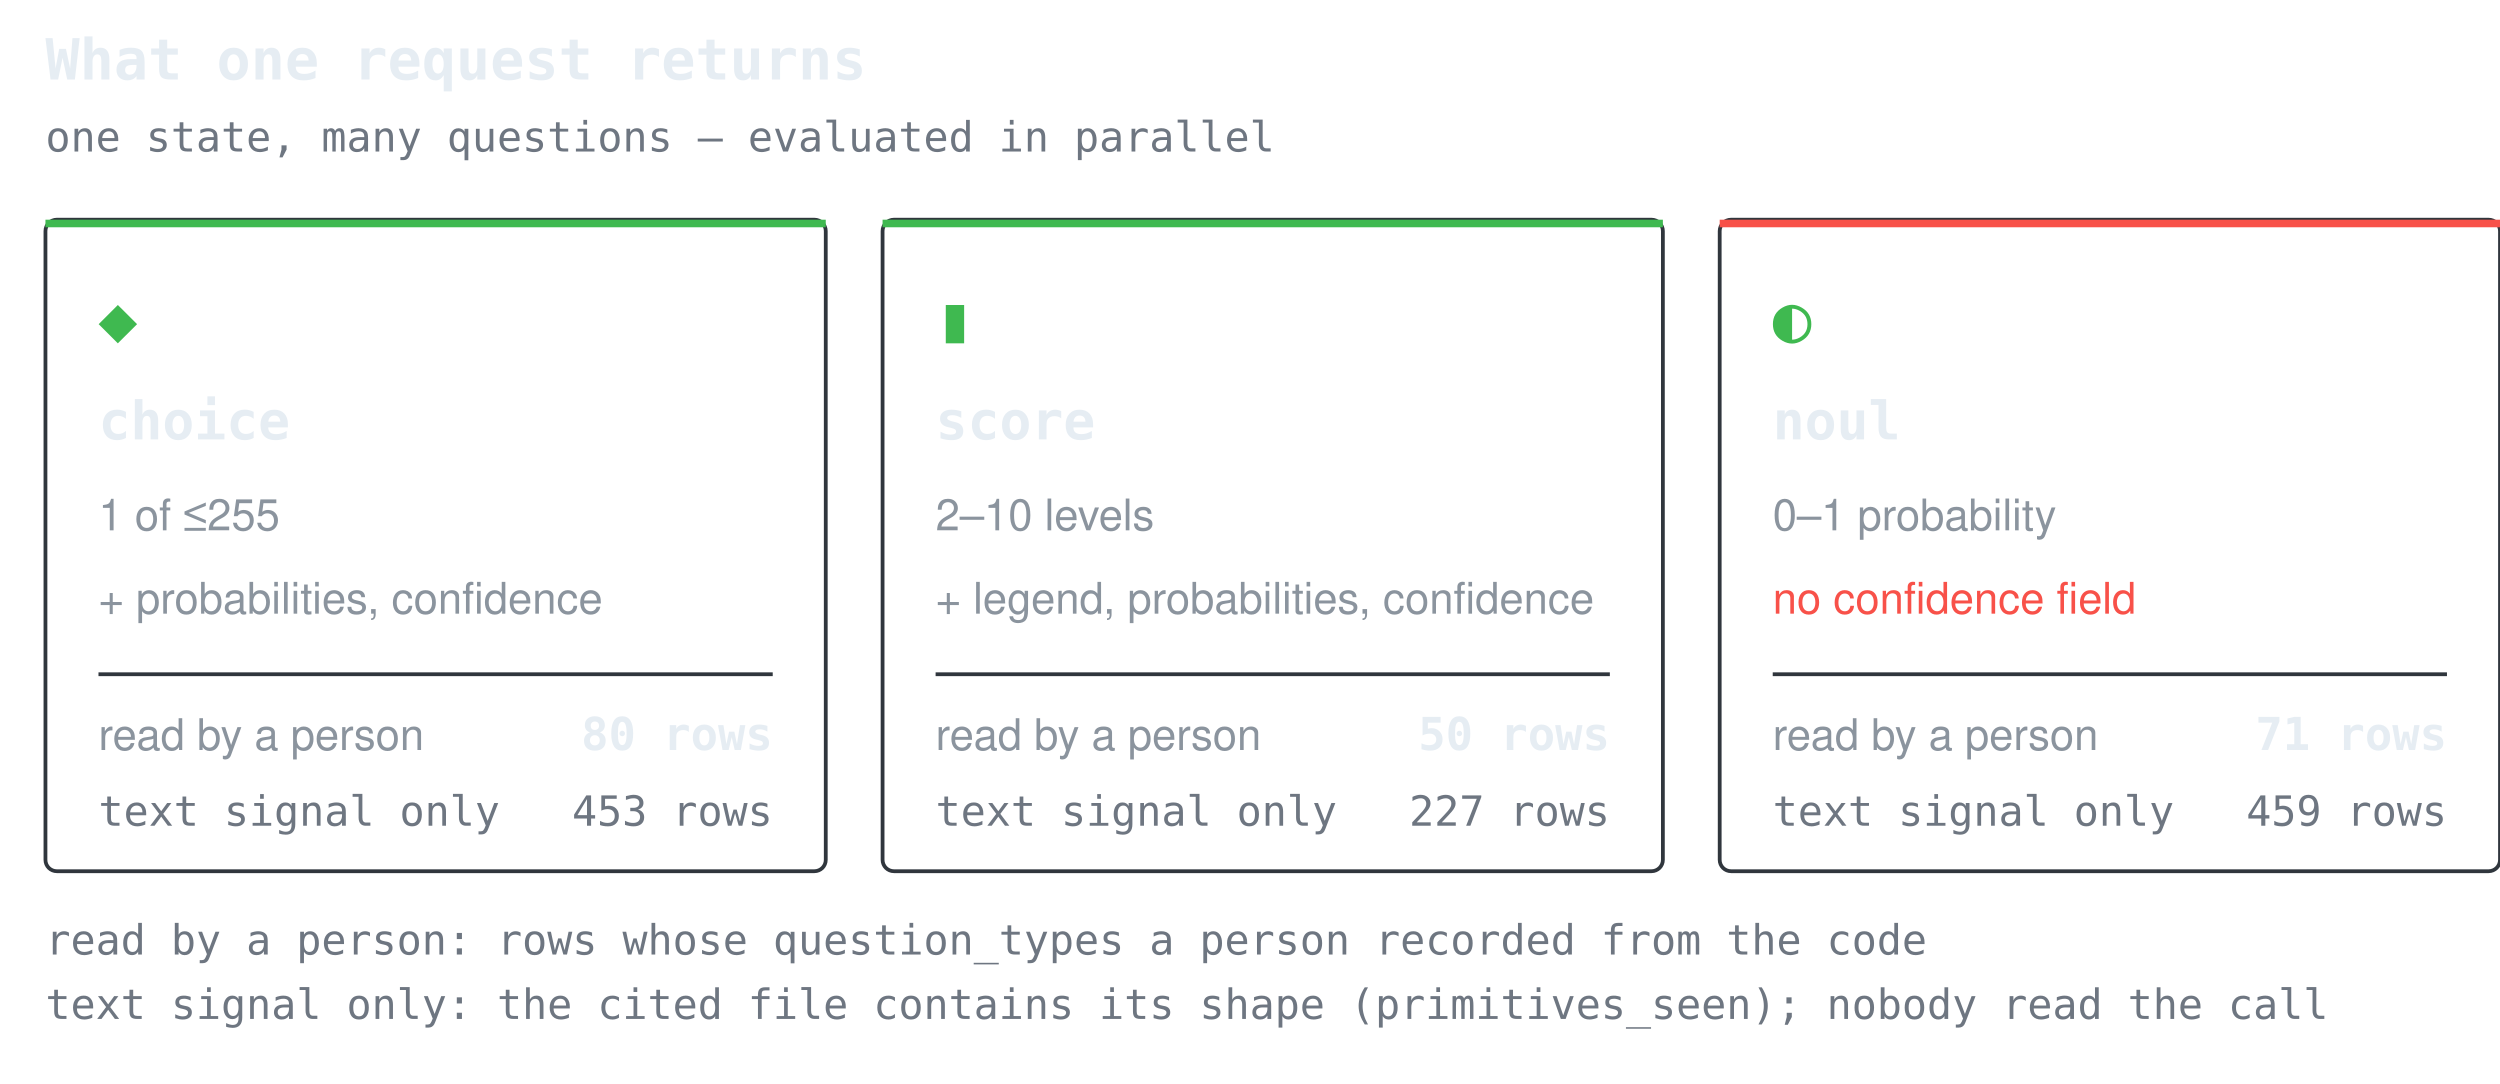
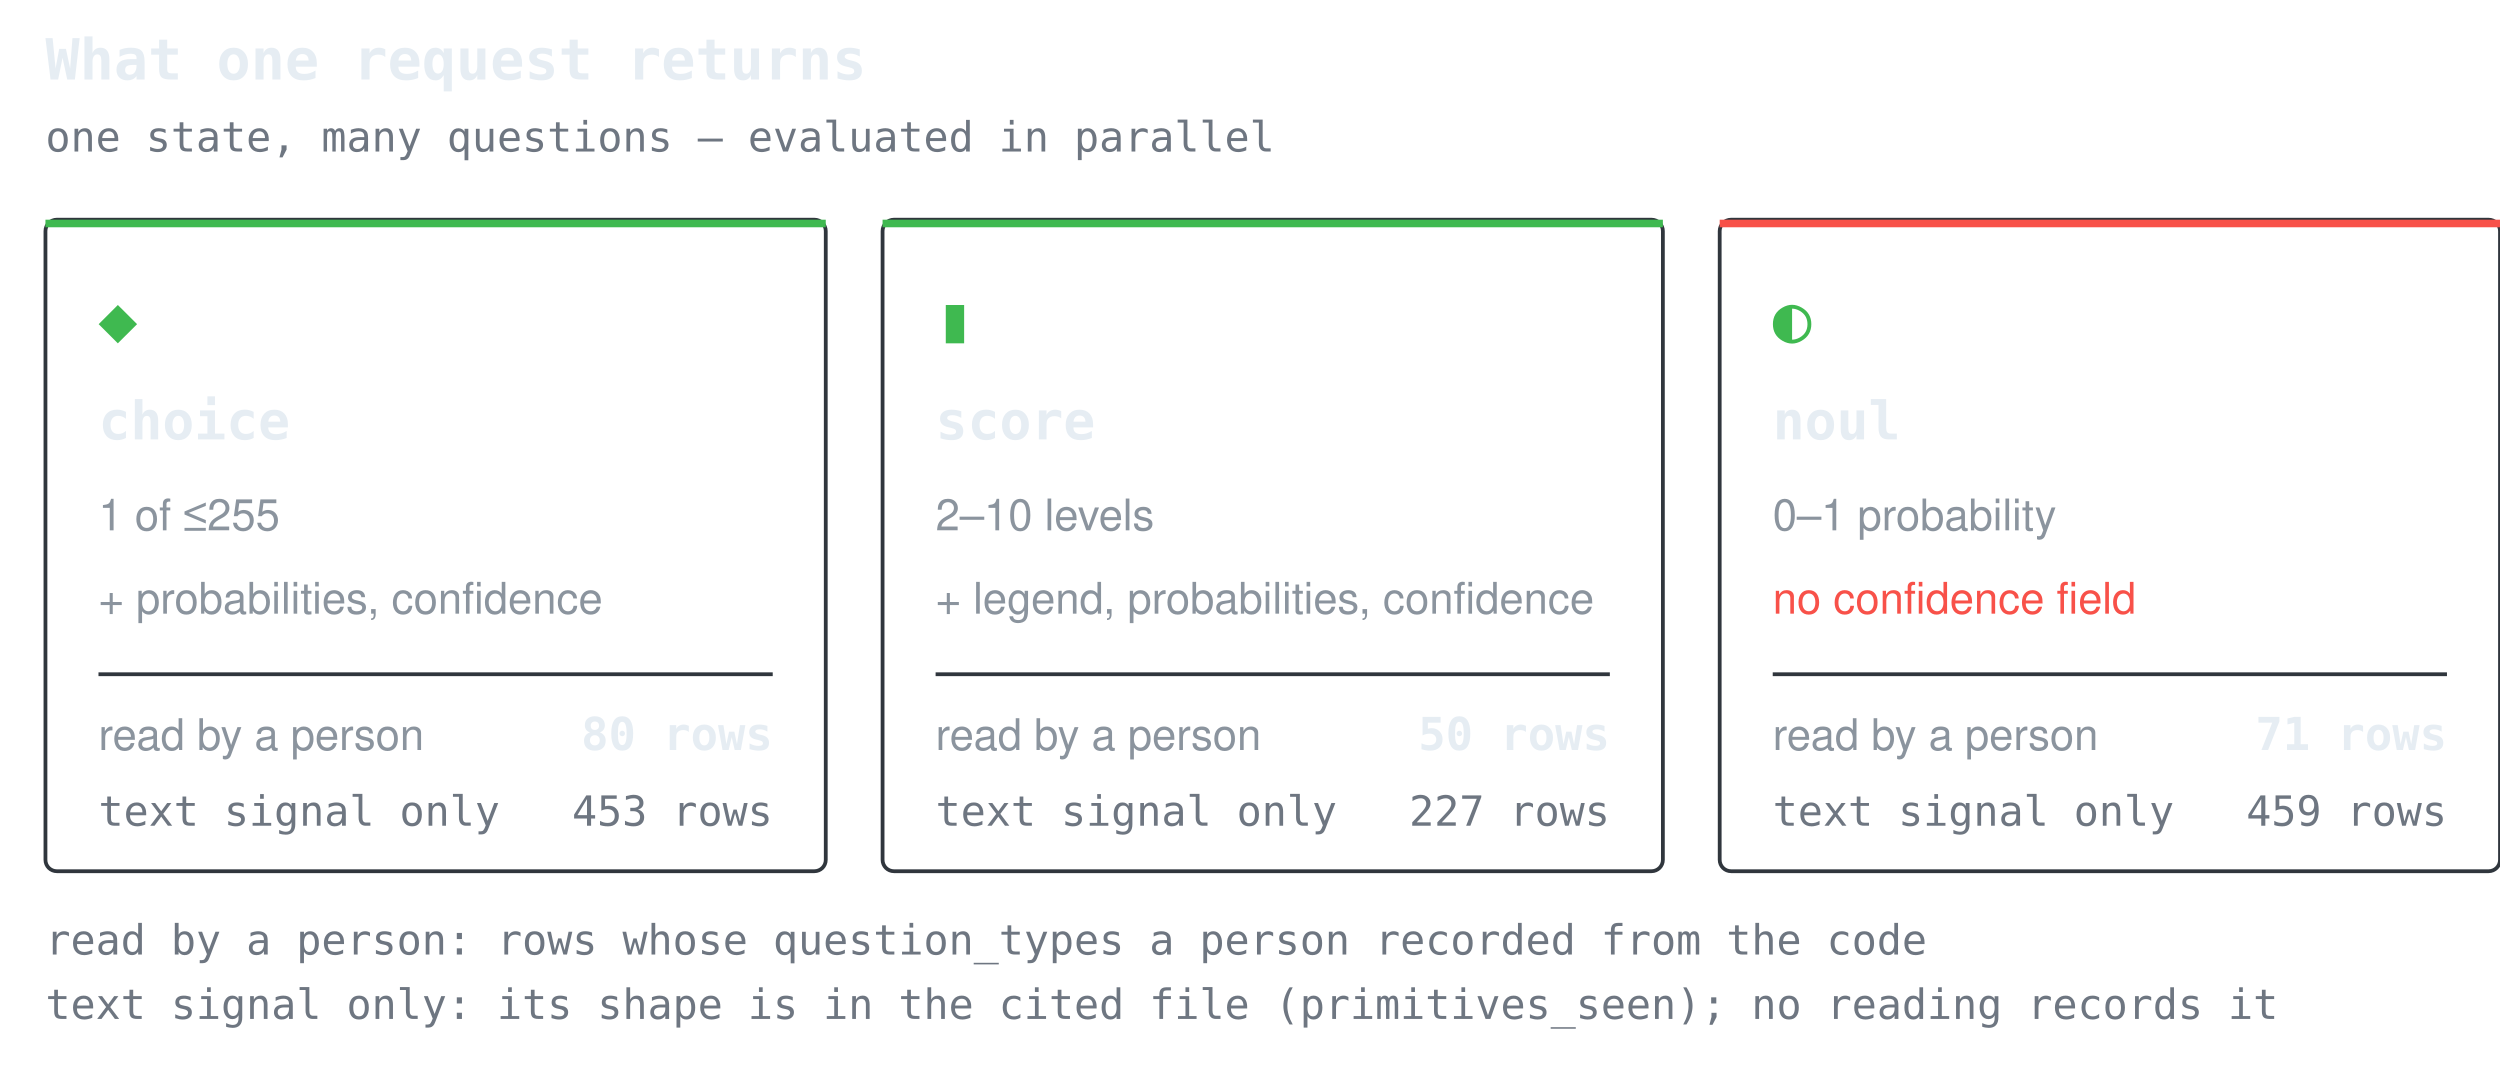
<svg xmlns="http://www.w3.org/2000/svg" width="660" height="286" viewBox="0 0 660 286" role="img" aria-label="What one request returns">
  <style>.t{font:600 15px ui-monospace,SFMono-Regular,'SF Mono',Menlo,Consolas,monospace;fill:#e6edf3}.g{font:17px ui-monospace,SFMono-Regular,'SF Mono',Menlo,Consolas,monospace;fill:#3fb950}.n{font:600 14px ui-monospace,SFMono-Regular,'SF Mono',Menlo,Consolas,monospace;fill:#e6edf3}.d{font:11.5px -apple-system,BlinkMacSystemFont,'Segoe UI',Helvetica,Arial,sans-serif;fill:#8b949e}.w{font:11.5px -apple-system,BlinkMacSystemFont,'Segoe UI',Helvetica,Arial,sans-serif;fill:#f85149}.k{font:11px ui-monospace,SFMono-Regular,'SF Mono',Menlo,Consolas,monospace;fill:#6e7681}.c{font:600 12px ui-monospace,SFMono-Regular,'SF Mono',Menlo,Consolas,monospace;fill:#e6edf3}</style>
  <text x="12" y="21" class="t">What one request returns</text>
  <text x="12" y="40" class="k">one state, many questions — evaluated in parallel</text>
  <rect x="12" y="58" width="206" height="172" rx="3" fill="none" stroke="#30363d" />
  <rect x="12" y="58" width="206" height="2" fill="#3fb950" />
  <text x="26" y="90" class="g">◆</text>
  <text x="26" y="116" class="n">choice</text>
  <text x="26" y="140" class="d">1 of ≤255</text>
  <text x="26" y="162" class="d">+ probabilities, confidence</text>
  <line x1="26" y1="178" x2="204" y2="178" stroke="#30363d" stroke-width="1" />
  <text x="26" y="198" class="d">read by a person</text>
  <text x="204" y="198" class="c" text-anchor="end">80 rows</text>
  <text x="26" y="218" class="k">text signal only</text>
  <text x="204" y="218" class="k" text-anchor="end">453 rows</text>
  <rect x="233" y="58" width="206" height="172" rx="3" fill="none" stroke="#30363d" />
  <rect x="233" y="58" width="206" height="2" fill="#3fb950" />
  <text x="247" y="90" class="g">▮</text>
  <text x="247" y="116" class="n">score</text>
  <text x="247" y="140" class="d">2–10 levels</text>
  <text x="247" y="162" class="d">+ legend, probabilities, confidence</text>
  <line x1="247" y1="178" x2="425" y2="178" stroke="#30363d" stroke-width="1" />
  <text x="247" y="198" class="d">read by a person</text>
  <text x="425" y="198" class="c" text-anchor="end">50 rows</text>
  <text x="247" y="218" class="k">text signal only</text>
  <text x="425" y="218" class="k" text-anchor="end">227 rows</text>
  <rect x="454" y="58" width="206" height="172" rx="3" fill="none" stroke="#30363d" />
  <rect x="454" y="58" width="206" height="2" fill="#f85149" />
  <text x="468" y="90" class="g">◐</text>
  <text x="468" y="116" class="n">noul</text>
  <text x="468" y="140" class="d">0–1 probability</text>
  <text x="468" y="162" class="w">no confidence field</text>
  <line x1="468" y1="178" x2="646" y2="178" stroke="#30363d" stroke-width="1" />
  <text x="468" y="198" class="d">read by a person</text>
  <text x="646" y="198" class="c" text-anchor="end">71 rows</text>
  <text x="468" y="218" class="k">text signal only</text>
  <text x="646" y="218" class="k" text-anchor="end">459 rows</text>
  <text x="12" y="252" class="k">read by a person: rows whose question_types a person recorded from the code</text>
-   <text x="12" y="269" class="k">text signal only: the cited file contains its shape (primitives_seen); nobody read the call</text>
+   <text x="12" y="269" class="k">text signal only: its shape is in the cited file (primitives_seen); no reading records it</text>
</svg>
